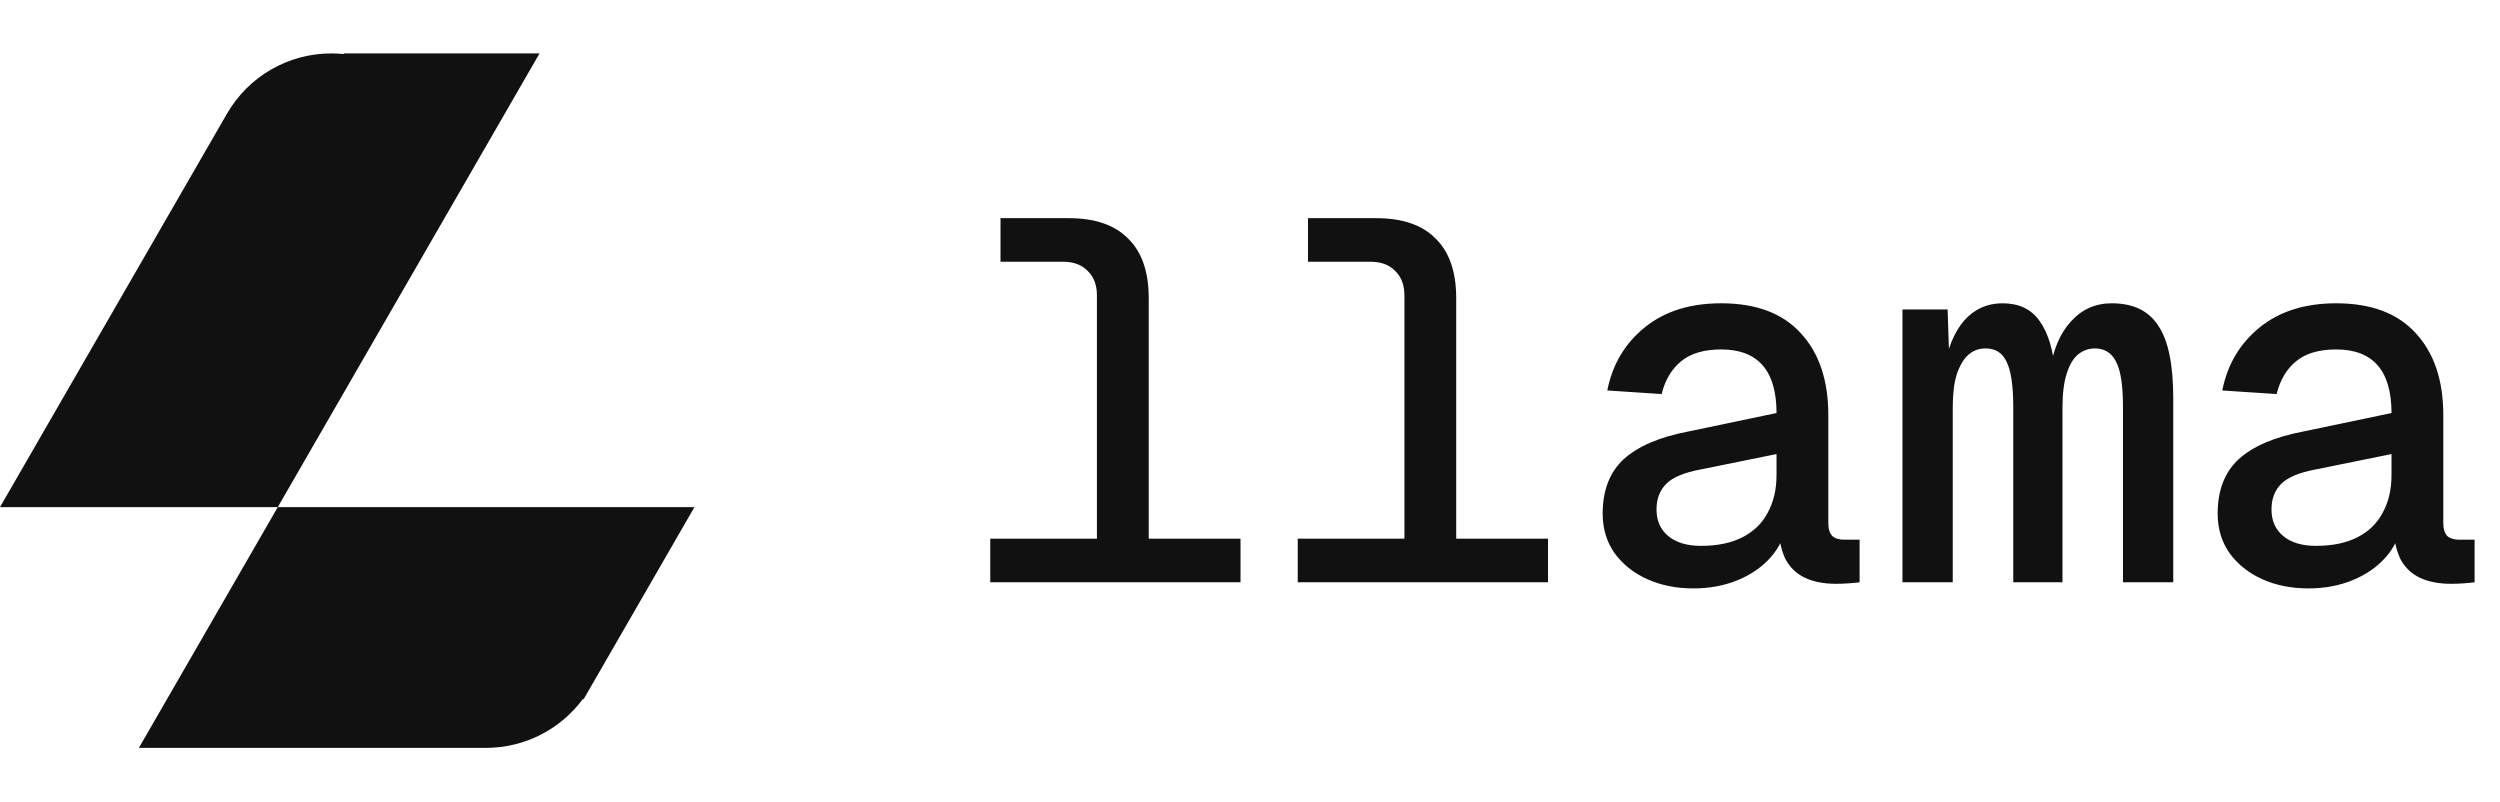
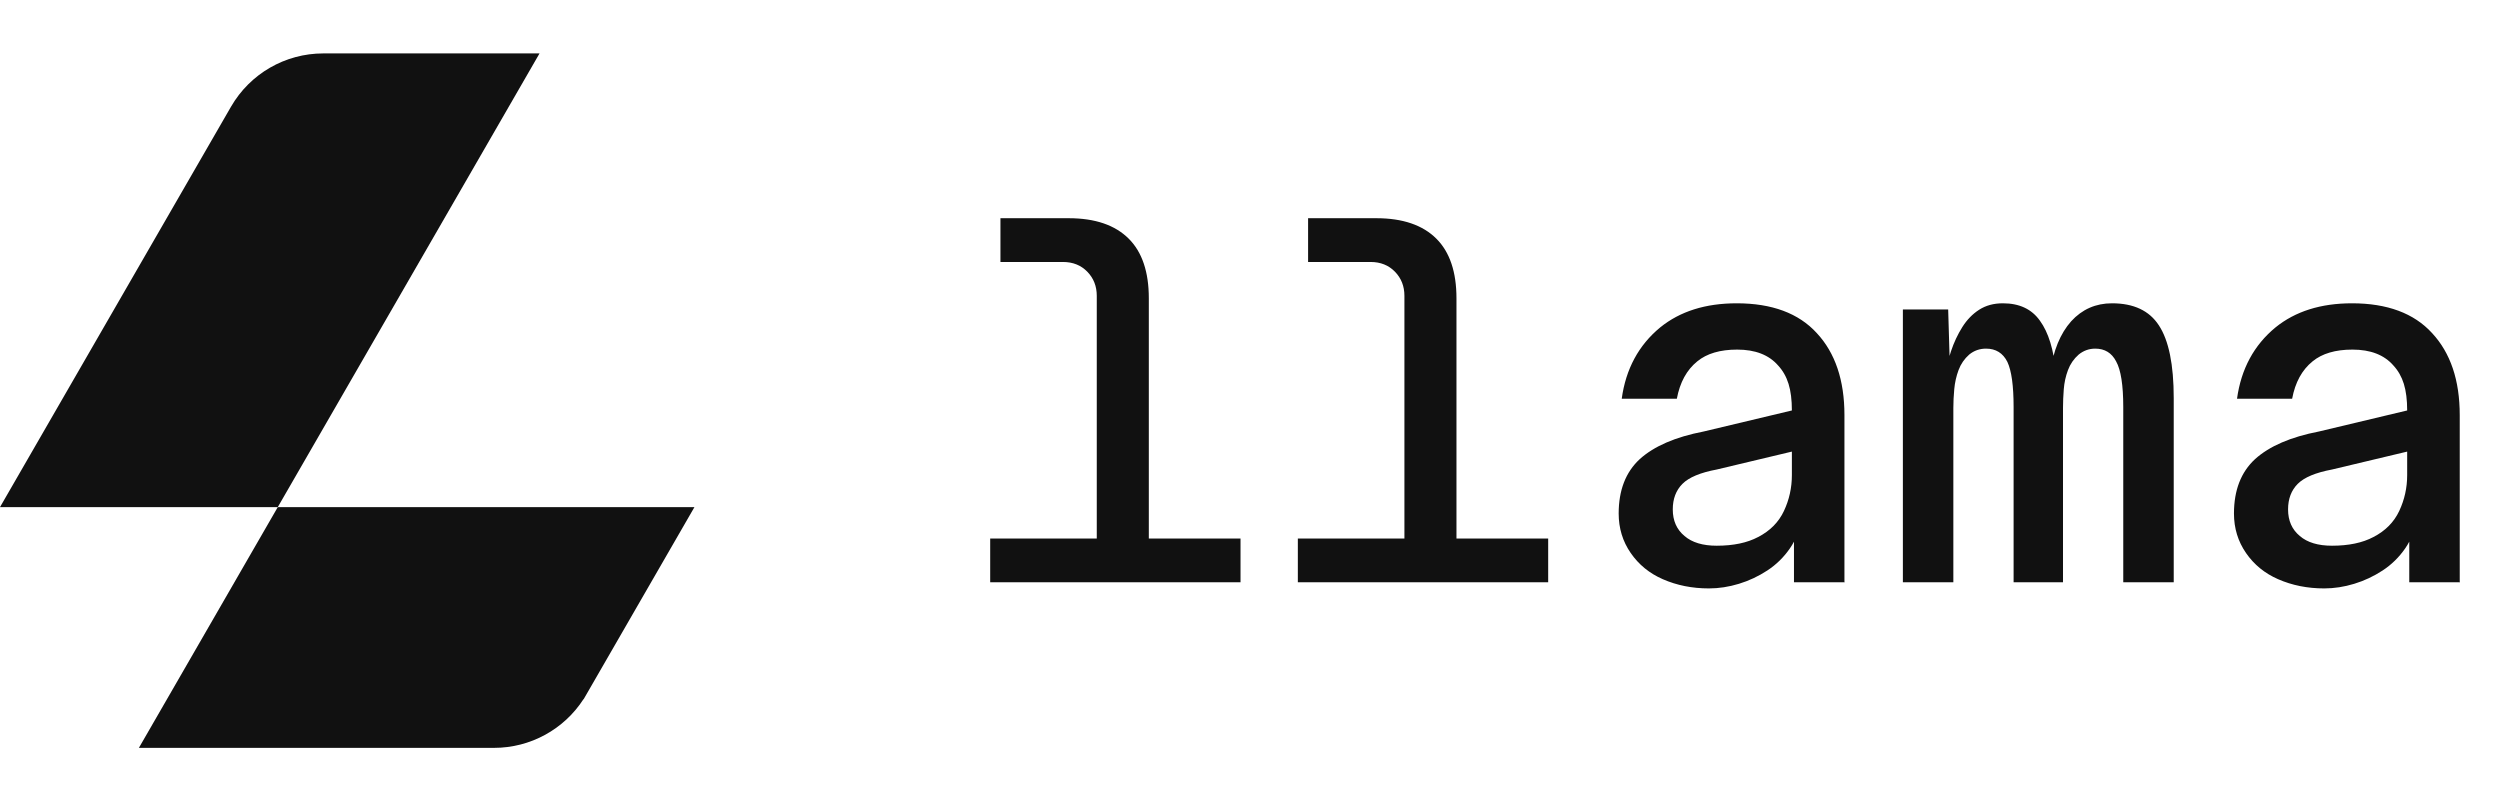
<svg xmlns="http://www.w3.org/2000/svg" width="1872" height="600" viewBox="0 0 1872 600" fill="none">
-   <path d="M520 379.733L437.016 523.6L436.53 523.295C419.667 546.213 392.788 560 363.942 560H104L188.773 413.061L208 379.733H520ZM208 379.733H0L98 209.866L170 85.066C186.088 57.181 215.835 40 248.029 40C251.186 40 254.289 40.157 257.333 40.46L257.4 40H404L208 379.733Z" fill="#111111" />
-   <path d="M821.376 436V221.344C821.376 213.408 819.072 207.264 814.464 202.912C810.112 198.304 803.968 196 796.032 196H749.184V163.36H800.256C819.968 163.36 834.816 168.48 844.8 178.72C855.04 188.704 860.16 203.552 860.16 223.264V436H821.376ZM741.504 436V403.36H928.896V436H741.504ZM1051.63 436V221.344C1051.63 213.408 1049.32 207.264 1044.71 202.912C1040.36 198.304 1034.22 196 1026.28 196H979.434V163.36H1030.51C1050.22 163.36 1065.07 168.48 1075.05 178.72C1085.29 188.704 1090.41 203.552 1090.41 223.264V436H1051.63ZM971.754 436V403.36H1159.15V436H971.754ZM1268.05 440.608C1255.25 440.608 1243.73 438.304 1233.49 433.696C1223.25 429.088 1215.06 422.56 1208.92 414.112C1203.03 405.664 1200.08 395.808 1200.08 384.544C1200.08 367.136 1205.33 353.568 1215.83 343.84C1226.58 334.112 1242.71 327.2 1264.21 323.104L1330.26 309.28C1330.26 293.408 1326.8 281.504 1319.89 273.568C1312.98 265.632 1302.61 261.664 1288.79 261.664C1275.99 261.664 1266 264.608 1258.84 270.496C1251.67 276.384 1246.8 284.576 1244.24 295.072L1203.54 292.384C1207.38 272.928 1216.72 257.184 1231.57 245.152C1246.42 233.12 1265.49 227.104 1288.79 227.104C1314.9 227.104 1334.74 234.528 1348.31 249.376C1362.13 264.224 1369.04 284.704 1369.04 310.816V391.456C1369.04 396.064 1370.07 399.392 1372.12 401.44C1374.16 403.232 1377.11 404.128 1380.95 404.128H1392.47V436C1390.93 436.256 1388.37 436.512 1384.79 436.768C1381.46 437.024 1378.13 437.152 1374.8 437.152C1365.59 437.152 1357.78 435.616 1351.38 432.544C1344.98 429.472 1340.12 424.736 1336.79 418.336C1333.72 411.68 1331.92 403.36 1331.41 393.376H1337.56C1336.02 402.336 1332.05 410.4 1325.65 417.568C1319.25 424.736 1311.06 430.368 1301.08 434.464C1291.09 438.56 1280.08 440.608 1268.05 440.608ZM1273.81 408.736C1286.1 408.736 1296.47 406.56 1304.92 402.208C1313.36 397.856 1319.64 391.712 1323.73 383.776C1328.08 375.84 1330.26 366.496 1330.26 355.744V340L1273.43 351.52C1261.14 353.824 1252.56 357.408 1247.7 362.272C1242.84 367.136 1240.4 373.536 1240.4 381.472C1240.4 389.92 1243.35 396.576 1249.24 401.44C1255.12 406.304 1263.32 408.736 1273.81 408.736ZM1424.57 436V231.712H1458.37L1459.9 277.792L1455.68 276.64C1458.24 261.024 1463.23 248.864 1470.65 240.16C1478.33 231.456 1487.93 227.104 1499.45 227.104C1511.74 227.104 1520.96 231.456 1527.1 240.16C1533.5 248.864 1537.47 261.792 1539.01 278.944H1534.78C1537.09 262.56 1542.33 249.888 1550.53 240.928C1558.72 231.712 1568.96 227.104 1581.25 227.104C1597.37 227.104 1609.02 232.736 1616.19 244C1623.61 255.008 1627.33 273.056 1627.33 298.144V436H1589.69V304.672C1589.69 288.288 1587.9 276.896 1584.32 270.496C1580.99 264.096 1575.74 260.896 1568.57 260.896C1563.97 260.896 1559.74 262.432 1555.9 265.504C1552.32 268.576 1549.5 273.44 1547.45 280.096C1545.41 286.496 1544.38 294.944 1544.38 305.44V436H1507.52V304.672C1507.52 288.8 1505.85 277.536 1502.53 270.88C1499.45 264.224 1494.21 260.896 1486.78 260.896C1481.92 260.896 1477.69 262.432 1474.11 265.504C1470.53 268.576 1467.58 273.44 1465.28 280.096C1463.23 286.496 1462.21 294.944 1462.21 305.44V436H1424.57ZM1728.55 440.608C1715.75 440.608 1704.23 438.304 1693.99 433.696C1683.75 429.088 1675.56 422.56 1669.42 414.112C1663.53 405.664 1660.58 395.808 1660.58 384.544C1660.58 367.136 1665.83 353.568 1676.33 343.84C1687.08 334.112 1703.21 327.2 1724.71 323.104L1790.76 309.28C1790.76 293.408 1787.3 281.504 1780.39 273.568C1773.48 265.632 1763.11 261.664 1749.29 261.664C1736.49 261.664 1726.5 264.608 1719.34 270.496C1712.17 276.384 1707.3 284.576 1704.74 295.072L1664.04 292.384C1667.88 272.928 1677.22 257.184 1692.07 245.152C1706.92 233.12 1725.99 227.104 1749.29 227.104C1775.4 227.104 1795.24 234.528 1808.81 249.376C1822.63 264.224 1829.54 284.704 1829.54 310.816V391.456C1829.54 396.064 1830.57 399.392 1832.62 401.44C1834.66 403.232 1837.61 404.128 1841.45 404.128H1852.97V436C1851.43 436.256 1848.87 436.512 1845.29 436.768C1841.96 437.024 1838.63 437.152 1835.3 437.152C1826.09 437.152 1818.28 435.616 1811.88 432.544C1805.48 429.472 1800.62 424.736 1797.29 418.336C1794.22 411.68 1792.42 403.36 1791.91 393.376H1798.06C1796.52 402.336 1792.55 410.4 1786.15 417.568C1779.75 424.736 1771.56 430.368 1761.58 434.464C1751.59 438.56 1740.58 440.608 1728.55 440.608ZM1734.31 408.736C1746.6 408.736 1756.97 406.56 1765.42 402.208C1773.86 397.856 1780.14 391.712 1784.23 383.776C1788.58 375.84 1790.76 366.496 1790.76 355.744V340L1733.93 351.52C1721.64 353.824 1713.06 357.408 1708.2 362.272C1703.34 367.136 1700.9 373.536 1700.9 381.472C1700.9 389.92 1703.85 396.576 1709.74 401.44C1715.62 406.304 1723.82 408.736 1734.31 408.736Z" fill="#111111" />
+   <g transform="translate(0 0)">
+     <path transform="translate(0 40) scale(0.866667)" d="M600 392L504.249 558L504.137 557.929C487.252 584.069 458.193 600 426.864 600H120L240 392H600Z" fill="#111111" />
+     <path transform="translate(0 40) scale(0.866667)" d="M240 392H0L199.602 46.025C216.032 17.546 246.411 3.25756e-05 279.29 0H466.154L240 392Z" fill="#111111" />
+     <path d="M821.262 423.692V221.483Q821.262 210.735 814.164 203.451Q807.067 196.167 795.947 196.167H749.135V163.4H800.243Q829.862 163.4 845.231 178.769Q860.237 193.786 860.237 223.394V423.692ZM741.456 436V403.233H928.908V436ZM1051.628 423.692V221.483Q1051.628 210.735 1044.53 203.451Q1037.433 196.167 1026.313 196.167H979.501V163.4H1030.61Q1060.228 163.4 1075.597 178.769Q1090.603 193.786 1090.603 223.394V423.692ZM971.822 436V403.233H1159.275V436ZM1279.646 440.607Q1260.833 440.607 1245.092 433.696Q1230.107 427.158 1221.084 414.099Q1212.061 401.039 1212.061 384.519Q1212.061 358.41 1227.814 343.821Q1243.94 329.231 1275.785 323.088L1341.758 307.357Q1341.758 295.488 1339.267 287.447Q1336.777 279.406 1331.435 273.658Q1321.09 261.777 1300.796 261.777Q1281.643 261.777 1270.925 270.586Q1259.056 280.185 1255.622 298.559H1214.354Q1218.95 265.134 1243.172 245.158Q1265.451 227.113 1300.401 227.113Q1340.013 227.113 1360.373 249.381Q1381.117 271.65 1381.117 310.834V435.452Q1381.117 435.605 1381.167 435.726Q1381.216 435.846 1381.293 435.846V436H1343.326V387.59H1349.085Q1347.177 400.644 1340.277 410.632Q1333.377 420.62 1323.405 427.158Q1313.433 433.696 1302.107 437.152Q1290.781 440.607 1279.646 440.607ZM1285.482 408.63Q1304.23 408.63 1316.483 402.125Q1329.888 395.236 1335.823 382.593Q1341.758 369.951 1341.758 355.767V338.16L1285.482 351.576Q1267.108 355.021 1259.835 362.294Q1252.573 369.567 1252.573 381.458Q1252.573 394.084 1261.371 401.357Q1269.796 408.63 1285.482 408.63ZM1424.876 436V231.72H1458.795L1460.33 283.563L1456.48 282.412Q1457.643 272.813 1460.906 263.022Q1464.17 253.232 1469.347 244.977Q1474.525 236.722 1482.012 231.917Q1489.499 227.113 1499.758 227.113Q1518.306 227.113 1527.509 240.167Q1537.097 253.337 1539.412 278.956H1535.166Q1538.633 254.362 1550.919 240.551Q1563.216 227.113 1581.486 227.113Q1605.812 227.113 1616.562 243.622Q1627.686 260.505 1627.686 298.087V436H1589.895V304.68Q1589.895 280.174 1584.553 270.608Q1579.578 261.053 1568.959 261.053Q1561.988 261.053 1556.512 265.505Q1551.048 270.302 1548.488 277.157Q1545.928 284.013 1545.352 291.493Q1544.776 298.974 1544.776 305.437V436H1507.786V304.68Q1507.786 280.942 1503.128 270.992Q1498.135 261.053 1487.141 261.053Q1480.003 261.053 1474.556 265.489Q1469.12 270.269 1466.573 277.101Q1464.026 283.933 1463.346 291.441Q1462.667 298.949 1462.667 305.437V436ZM1740.379 440.607Q1721.566 440.607 1705.824 433.696Q1690.839 427.158 1681.816 414.099Q1672.794 401.039 1672.794 384.519Q1672.794 358.41 1688.546 343.821Q1704.672 329.231 1736.517 323.088L1802.49 307.357Q1802.49 295.488 1800 287.447Q1797.51 279.406 1792.167 273.658Q1781.823 261.777 1761.529 261.777Q1742.375 261.777 1731.658 270.586Q1719.788 280.185 1716.355 298.559H1675.086Q1679.683 265.134 1703.904 245.158Q1726.184 227.113 1761.134 227.113Q1800.746 227.113 1821.106 249.381Q1841.85 271.65 1841.85 310.834V435.452Q1841.85 435.605 1841.899 435.726Q1841.948 435.846 1842.025 435.846V436H1804.059V387.59H1809.818Q1807.909 400.644 1801.009 410.632Q1794.109 420.62 1784.137 427.158Q1774.166 433.696 1762.84 437.152Q1751.513 440.607 1740.379 440.607ZM1746.215 408.63Q1764.962 408.63 1777.215 402.125Q1790.621 395.236 1796.555 382.593Q1802.49 369.951 1802.49 355.767V338.16L1746.215 351.576Q1727.84 355.021 1720.567 362.294Q1713.305 369.567 1713.305 381.458Q1713.305 394.084 1722.103 401.357Q1730.528 408.63 1746.215 408.63Z" fill="#111111" />
+   </g>
</svg>
